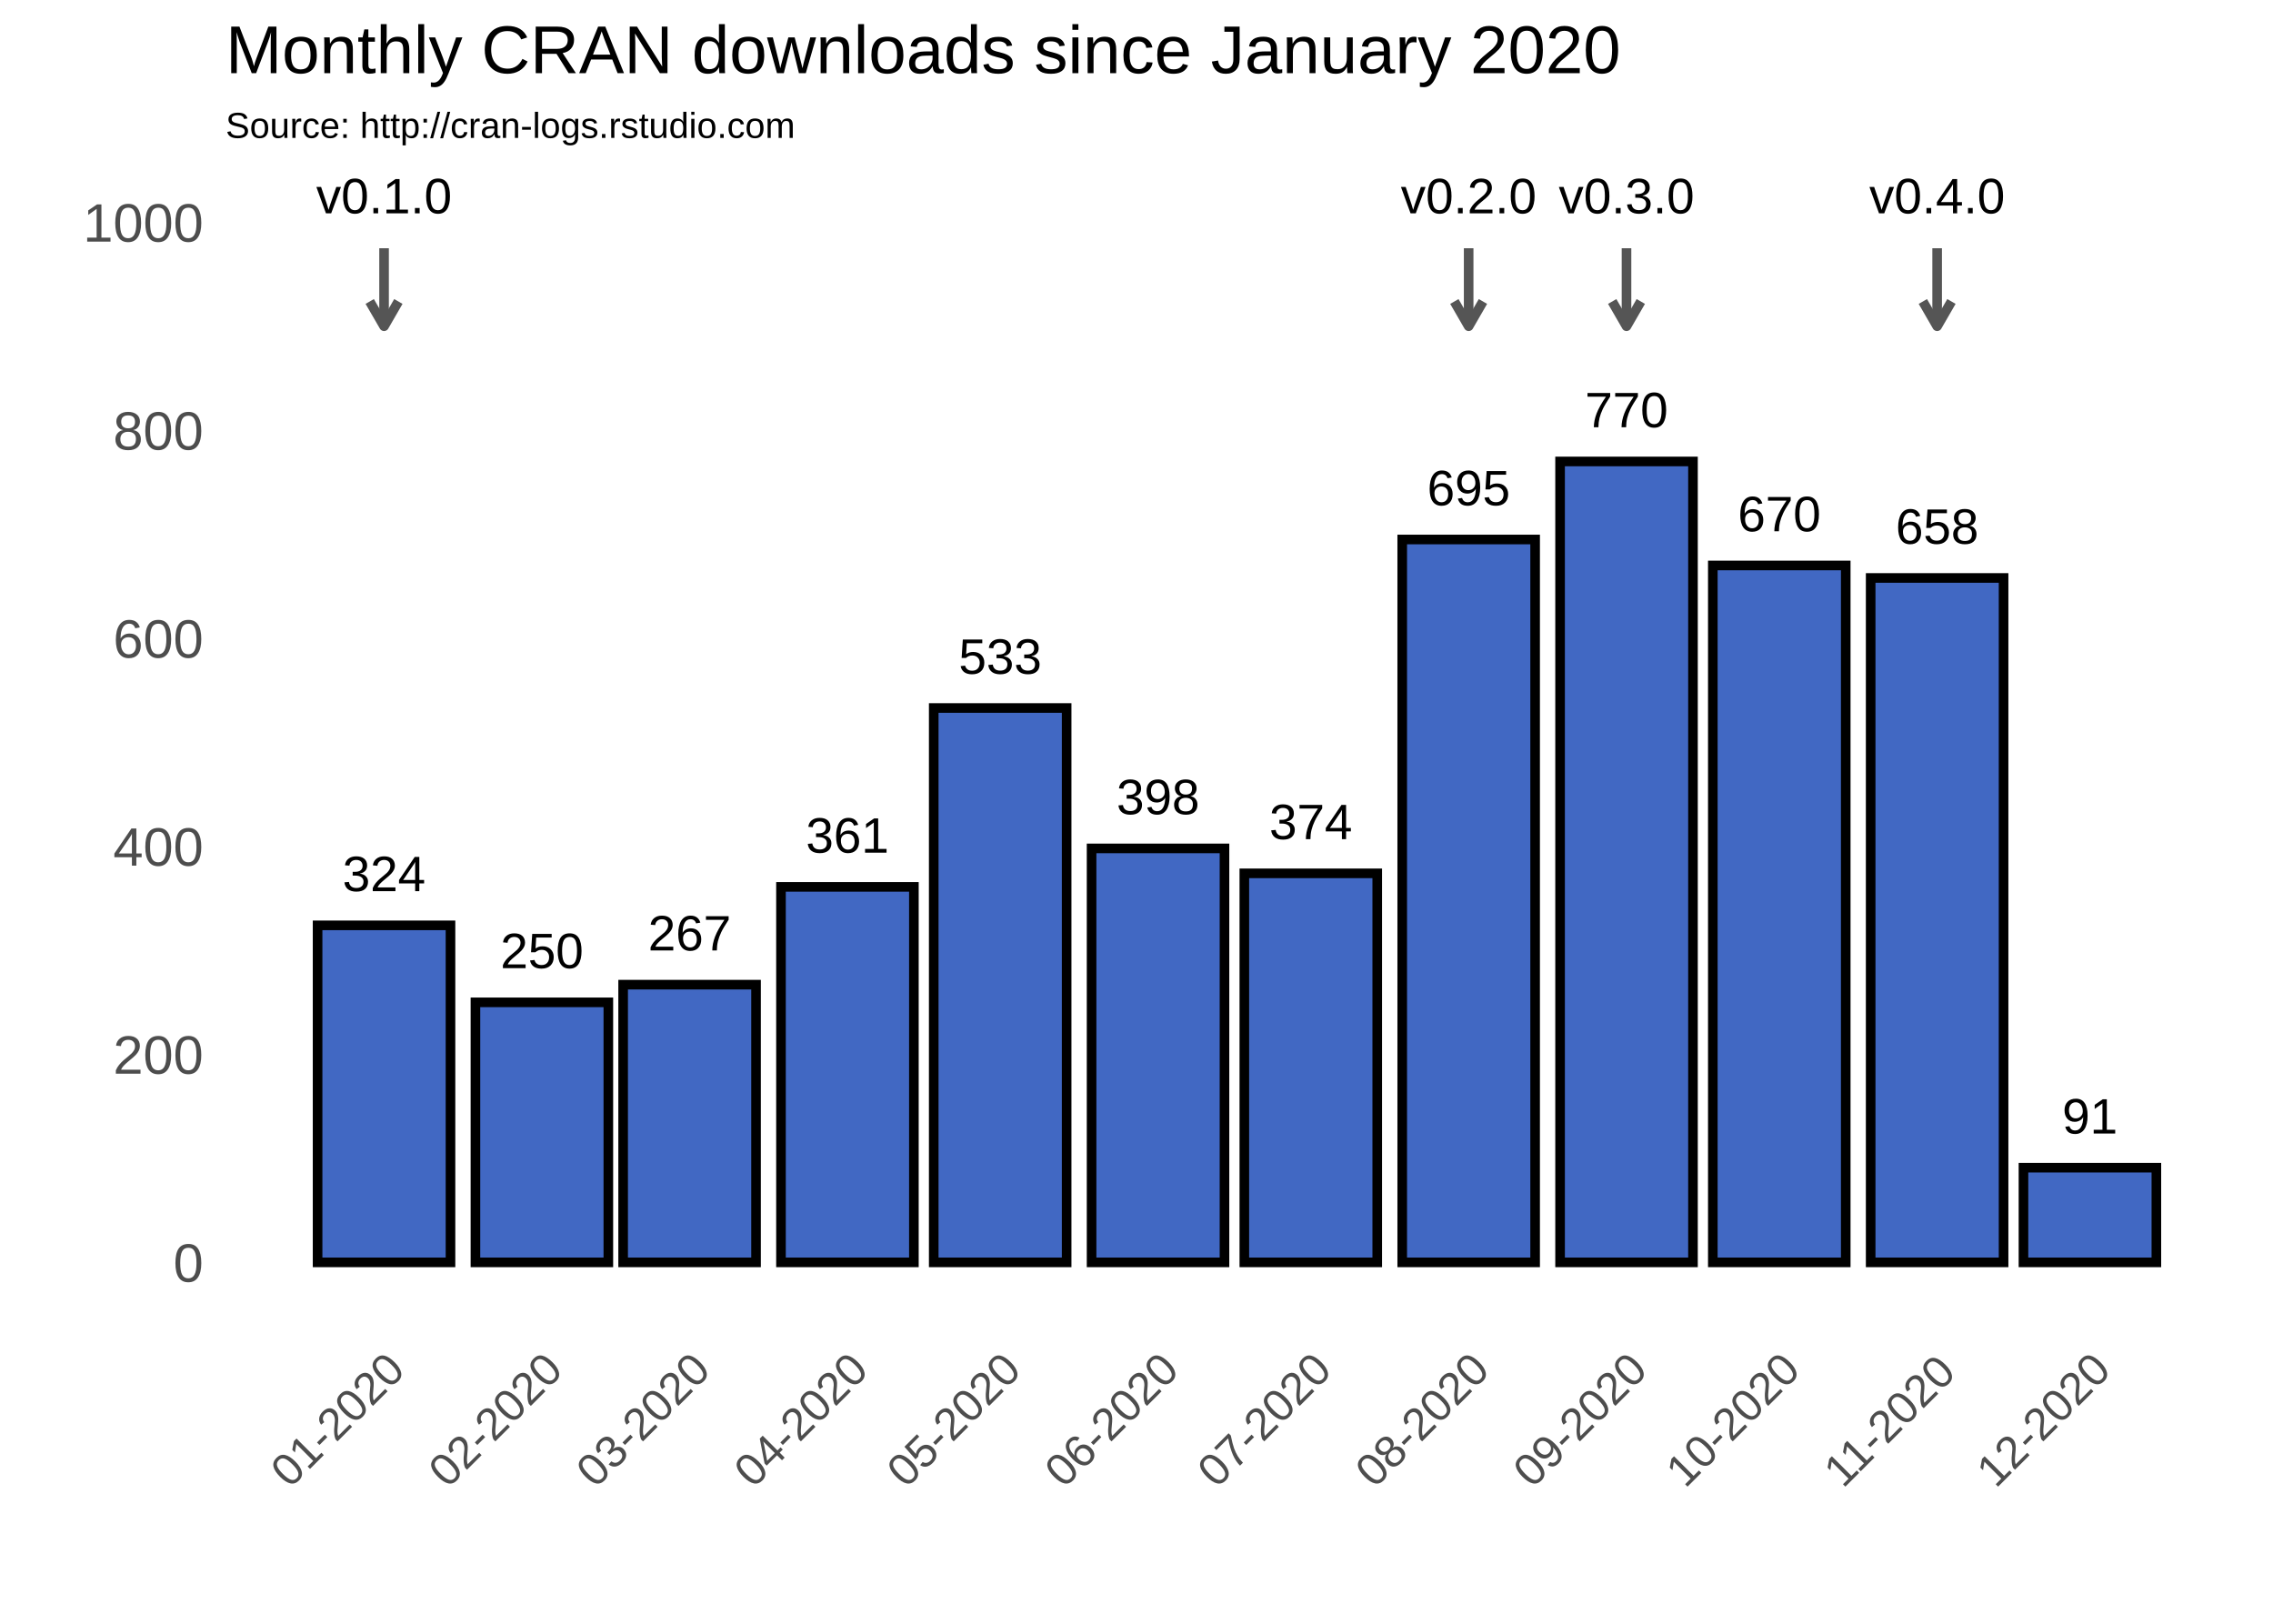
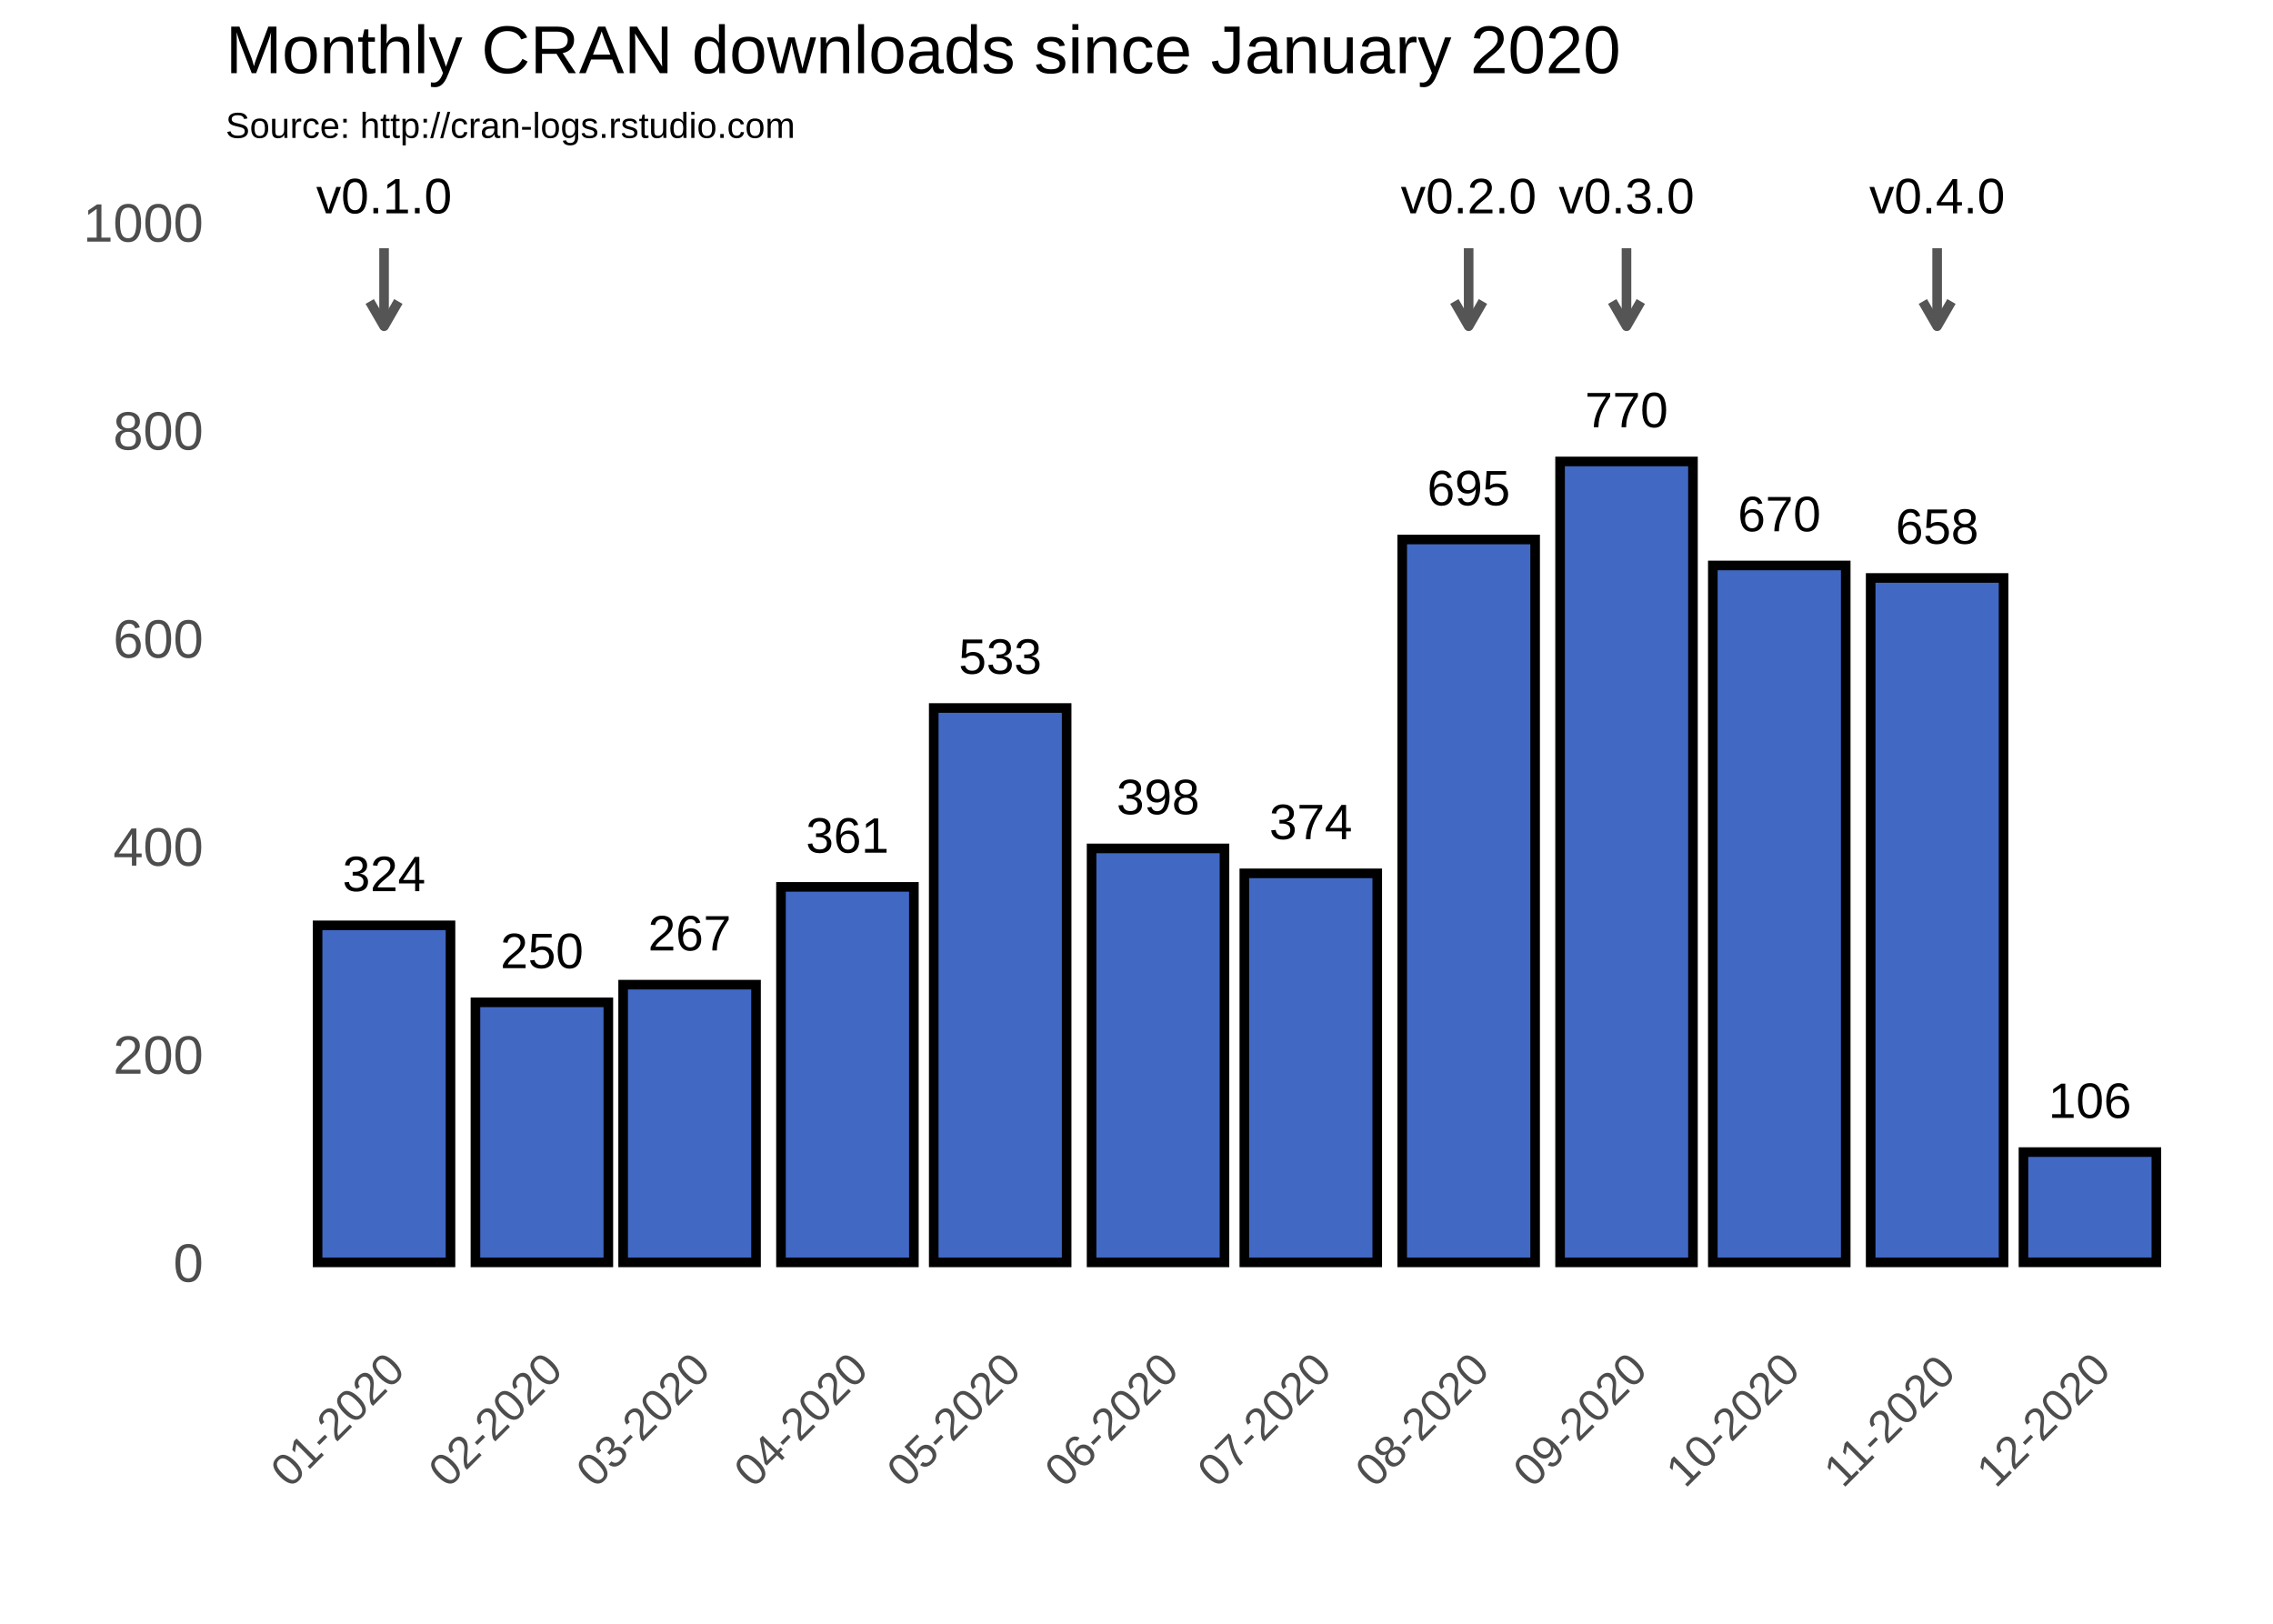
<svg xmlns="http://www.w3.org/2000/svg" viewBox="0 0 504.00 360.00">
  <defs>
    <style type="text/css">
    line, polyline, polygon, path, rect, circle {
      fill: none;
      stroke: #000000;
      stroke-linecap: round;
      stroke-linejoin: round;
      stroke-miterlimit: 10.00;
    }
  </style>
  </defs>
  <rect width="100%" height="100%" style="stroke: none; fill: #FFFFFF;" />
  <rect x="0.00" y="0" width="504.00" height="360.00" style="stroke-width: 1.07; stroke: #FFFFFF; fill: #FFFFFF;" />
  <defs>
    <clipPath id="cpNTAuMDN8NDk4LjUyfDI5MS40MXwzNy43NA==">
      <rect x="50.03" y="37.74" width="448.49" height="253.67" />
    </clipPath>
  </defs>
  <polyline points="50.03,256.82 498.52,256.82 " style="stroke-width: 0.53; stroke: #FFFFFF; stroke-linecap: butt;" clip-path="url(#cpNTAuMDN8NDk4LjUyfDI5MS40MXwzNy43NA==)" />
  <polyline points="50.03,210.70 498.52,210.70 " style="stroke-width: 0.53; stroke: #FFFFFF; stroke-linecap: butt;" clip-path="url(#cpNTAuMDN8NDk4LjUyfDI5MS40MXwzNy43NA==)" />
  <polyline points="50.03,164.58 498.52,164.58 " style="stroke-width: 0.53; stroke: #FFFFFF; stroke-linecap: butt;" clip-path="url(#cpNTAuMDN8NDk4LjUyfDI5MS40MXwzNy43NA==)" />
  <polyline points="50.03,118.45 498.52,118.45 " style="stroke-width: 0.53; stroke: #FFFFFF; stroke-linecap: butt;" clip-path="url(#cpNTAuMDN8NDk4LjUyfDI5MS40MXwzNy43NA==)" />
  <polyline points="50.03,72.33 498.52,72.33 " style="stroke-width: 0.53; stroke: #FFFFFF; stroke-linecap: butt;" clip-path="url(#cpNTAuMDN8NDk4LjUyfDI5MS40MXwzNy43NA==)" />
  <polyline points="50.15,291.41 50.15,37.74 " style="stroke-width: 0.53; stroke: #FFFFFF; stroke-linecap: butt;" clip-path="url(#cpNTAuMDN8NDk4LjUyfDI5MS40MXwzNy43NA==)" />
  <polyline points="67.65,291.41 67.65,37.74 " style="stroke-width: 0.53; stroke: #FFFFFF; stroke-linecap: butt;" clip-path="url(#cpNTAuMDN8NDk4LjUyfDI5MS40MXwzNy43NA==)" />
  <polyline points="102.66,291.41 102.66,37.74 " style="stroke-width: 0.53; stroke: #FFFFFF; stroke-linecap: butt;" clip-path="url(#cpNTAuMDN8NDk4LjUyfDI5MS40MXwzNy43NA==)" />
  <polyline points="136.53,291.41 136.53,37.74 " style="stroke-width: 0.53; stroke: #FFFFFF; stroke-linecap: butt;" clip-path="url(#cpNTAuMDN8NDk4LjUyfDI5MS40MXwzNy43NA==)" />
  <polyline points="170.40,291.41 170.40,37.74 " style="stroke-width: 0.53; stroke: #FFFFFF; stroke-linecap: butt;" clip-path="url(#cpNTAuMDN8NDk4LjUyfDI5MS40MXwzNy43NA==)" />
  <polyline points="204.84,291.41 204.84,37.74 " style="stroke-width: 0.53; stroke: #FFFFFF; stroke-linecap: butt;" clip-path="url(#cpNTAuMDN8NDk4LjUyfDI5MS40MXwzNy43NA==)" />
  <polyline points="239.28,291.41 239.28,37.74 " style="stroke-width: 0.53; stroke: #FFFFFF; stroke-linecap: butt;" clip-path="url(#cpNTAuMDN8NDk4LjUyfDI5MS40MXwzNy43NA==)" />
  <polyline points="273.71,291.41 273.71,37.74 " style="stroke-width: 0.53; stroke: #FFFFFF; stroke-linecap: butt;" clip-path="url(#cpNTAuMDN8NDk4LjUyfDI5MS40MXwzNy43NA==)" />
  <polyline points="308.15,291.41 308.15,37.74 " style="stroke-width: 0.53; stroke: #FFFFFF; stroke-linecap: butt;" clip-path="url(#cpNTAuMDN8NDk4LjUyfDI5MS40MXwzNy43NA==)" />
  <polyline points="343.15,291.41 343.15,37.74 " style="stroke-width: 0.53; stroke: #FFFFFF; stroke-linecap: butt;" clip-path="url(#cpNTAuMDN8NDk4LjUyfDI5MS40MXwzNy43NA==)" />
  <polyline points="377.59,291.41 377.59,37.74 " style="stroke-width: 0.53; stroke: #FFFFFF; stroke-linecap: butt;" clip-path="url(#cpNTAuMDN8NDk4LjUyfDI5MS40MXwzNy43NA==)" />
  <polyline points="412.03,291.41 412.03,37.74 " style="stroke-width: 0.53; stroke: #FFFFFF; stroke-linecap: butt;" clip-path="url(#cpNTAuMDN8NDk4LjUyfDI5MS40MXwzNy43NA==)" />
  <polyline points="446.46,291.41 446.46,37.74 " style="stroke-width: 0.53; stroke: #FFFFFF; stroke-linecap: butt;" clip-path="url(#cpNTAuMDN8NDk4LjUyfDI5MS40MXwzNy43NA==)" />
  <polyline points="480.90,291.41 480.90,37.74 " style="stroke-width: 0.53; stroke: #FFFFFF; stroke-linecap: butt;" clip-path="url(#cpNTAuMDN8NDk4LjUyfDI5MS40MXwzNy43NA==)" />
  <polyline points="498.40,291.41 498.40,37.74 " style="stroke-width: 0.53; stroke: #FFFFFF; stroke-linecap: butt;" clip-path="url(#cpNTAuMDN8NDk4LjUyfDI5MS40MXwzNy43NA==)" />
  <polyline points="50.03,279.88 498.52,279.88 " style="stroke-width: 1.07; stroke: #FFFFFF; stroke-linecap: butt;" clip-path="url(#cpNTAuMDN8NDk4LjUyfDI5MS40MXwzNy43NA==)" />
  <polyline points="50.03,233.76 498.52,233.76 " style="stroke-width: 1.07; stroke: #FFFFFF; stroke-linecap: butt;" clip-path="url(#cpNTAuMDN8NDk4LjUyfDI5MS40MXwzNy43NA==)" />
  <polyline points="50.03,187.64 498.52,187.64 " style="stroke-width: 1.07; stroke: #FFFFFF; stroke-linecap: butt;" clip-path="url(#cpNTAuMDN8NDk4LjUyfDI5MS40MXwzNy43NA==)" />
  <polyline points="50.03,141.51 498.52,141.51 " style="stroke-width: 1.07; stroke: #FFFFFF; stroke-linecap: butt;" clip-path="url(#cpNTAuMDN8NDk4LjUyfDI5MS40MXwzNy43NA==)" />
  <polyline points="50.03,95.39 498.52,95.39 " style="stroke-width: 1.07; stroke: #FFFFFF; stroke-linecap: butt;" clip-path="url(#cpNTAuMDN8NDk4LjUyfDI5MS40MXwzNy43NA==)" />
  <polyline points="50.03,49.27 498.52,49.27 " style="stroke-width: 1.07; stroke: #FFFFFF; stroke-linecap: butt;" clip-path="url(#cpNTAuMDN8NDk4LjUyfDI5MS40MXwzNy43NA==)" />
  <polyline points="85.16,291.41 85.16,37.74 " style="stroke-width: 1.07; stroke: #FFFFFF; stroke-linecap: butt;" clip-path="url(#cpNTAuMDN8NDk4LjUyfDI5MS40MXwzNy43NA==)" />
  <polyline points="120.16,291.41 120.16,37.74 " style="stroke-width: 1.07; stroke: #FFFFFF; stroke-linecap: butt;" clip-path="url(#cpNTAuMDN8NDk4LjUyfDI5MS40MXwzNy43NA==)" />
  <polyline points="152.90,291.41 152.90,37.74 " style="stroke-width: 1.07; stroke: #FFFFFF; stroke-linecap: butt;" clip-path="url(#cpNTAuMDN8NDk4LjUyfDI5MS40MXwzNy43NA==)" />
  <polyline points="187.90,291.41 187.90,37.74 " style="stroke-width: 1.07; stroke: #FFFFFF; stroke-linecap: butt;" clip-path="url(#cpNTAuMDN8NDk4LjUyfDI5MS40MXwzNy43NA==)" />
  <polyline points="221.78,291.41 221.78,37.74 " style="stroke-width: 1.07; stroke: #FFFFFF; stroke-linecap: butt;" clip-path="url(#cpNTAuMDN8NDk4LjUyfDI5MS40MXwzNy43NA==)" />
  <polyline points="256.78,291.41 256.78,37.74 " style="stroke-width: 1.07; stroke: #FFFFFF; stroke-linecap: butt;" clip-path="url(#cpNTAuMDN8NDk4LjUyfDI5MS40MXwzNy43NA==)" />
  <polyline points="290.65,291.41 290.65,37.74 " style="stroke-width: 1.07; stroke: #FFFFFF; stroke-linecap: butt;" clip-path="url(#cpNTAuMDN8NDk4LjUyfDI5MS40MXwzNy43NA==)" />
  <polyline points="325.65,291.41 325.65,37.74 " style="stroke-width: 1.07; stroke: #FFFFFF; stroke-linecap: butt;" clip-path="url(#cpNTAuMDN8NDk4LjUyfDI5MS40MXwzNy43NA==)" />
  <polyline points="360.65,291.41 360.65,37.74 " style="stroke-width: 1.07; stroke: #FFFFFF; stroke-linecap: butt;" clip-path="url(#cpNTAuMDN8NDk4LjUyfDI5MS40MXwzNy43NA==)" />
  <polyline points="394.53,291.41 394.53,37.74 " style="stroke-width: 1.07; stroke: #FFFFFF; stroke-linecap: butt;" clip-path="url(#cpNTAuMDN8NDk4LjUyfDI5MS40MXwzNy43NA==)" />
  <polyline points="429.53,291.41 429.53,37.74 " style="stroke-width: 1.07; stroke: #FFFFFF; stroke-linecap: butt;" clip-path="url(#cpNTAuMDN8NDk4LjUyfDI5MS40MXwzNy43NA==)" />
  <polyline points="463.40,291.41 463.40,37.74 " style="stroke-width: 1.07; stroke: #FFFFFF; stroke-linecap: butt;" clip-path="url(#cpNTAuMDN8NDk4LjUyfDI5MS40MXwzNy43NA==)" />
  <rect x="70.42" y="205.16" width="29.47" height="74.72" style="stroke-width: 2.13; stroke-linecap: square; stroke-linejoin: miter; fill: #4168C3;" clip-path="url(#cpNTAuMDN8NDk4LjUyfDI5MS40MXwzNy43NA==)" />
  <rect x="105.42" y="222.23" width="29.47" height="57.65" style="stroke-width: 2.13; stroke-linecap: square; stroke-linejoin: miter; fill: #4168C3;" clip-path="url(#cpNTAuMDN8NDk4LjUyfDI5MS40MXwzNy43NA==)" />
  <rect x="138.17" y="218.31" width="29.47" height="61.57" style="stroke-width: 2.13; stroke-linecap: square; stroke-linejoin: miter; fill: #4168C3;" clip-path="url(#cpNTAuMDN8NDk4LjUyfDI5MS40MXwzNy43NA==)" />
  <rect x="173.17" y="196.63" width="29.47" height="83.25" style="stroke-width: 2.13; stroke-linecap: square; stroke-linejoin: miter; fill: #4168C3;" clip-path="url(#cpNTAuMDN8NDk4LjUyfDI5MS40MXwzNy43NA==)" />
  <rect x="207.04" y="156.97" width="29.47" height="122.91" style="stroke-width: 2.13; stroke-linecap: square; stroke-linejoin: miter; fill: #4168C3;" clip-path="url(#cpNTAuMDN8NDk4LjUyfDI5MS40MXwzNy43NA==)" />
  <rect x="242.04" y="188.10" width="29.47" height="91.78" style="stroke-width: 2.13; stroke-linecap: square; stroke-linejoin: miter; fill: #4168C3;" clip-path="url(#cpNTAuMDN8NDk4LjUyfDI5MS40MXwzNy43NA==)" />
  <rect x="275.91" y="193.63" width="29.47" height="86.25" style="stroke-width: 2.13; stroke-linecap: square; stroke-linejoin: miter; fill: #4168C3;" clip-path="url(#cpNTAuMDN8NDk4LjUyfDI5MS40MXwzNy43NA==)" />
  <rect x="310.92" y="119.61" width="29.47" height="160.27" style="stroke-width: 2.13; stroke-linecap: square; stroke-linejoin: miter; fill: #4168C3;" clip-path="url(#cpNTAuMDN8NDk4LjUyfDI5MS40MXwzNy43NA==)" />
  <rect x="345.92" y="102.31" width="29.47" height="177.57" style="stroke-width: 2.13; stroke-linecap: square; stroke-linejoin: miter; fill: #4168C3;" clip-path="url(#cpNTAuMDN8NDk4LjUyfDI5MS40MXwzNy43NA==)" />
  <rect x="379.79" y="125.37" width="29.47" height="154.51" style="stroke-width: 2.13; stroke-linecap: square; stroke-linejoin: miter; fill: #4168C3;" clip-path="url(#cpNTAuMDN8NDk4LjUyfDI5MS40MXwzNy43NA==)" />
  <rect x="414.79" y="128.14" width="29.47" height="151.74" style="stroke-width: 2.13; stroke-linecap: square; stroke-linejoin: miter; fill: #4168C3;" clip-path="url(#cpNTAuMDN8NDk4LjUyfDI5MS40MXwzNy43NA==)" />
-   <rect x="448.67" y="258.89" width="29.47" height="20.99" style="stroke-width: 2.13; stroke-linecap: square; stroke-linejoin: miter; fill: #4168C3;" clip-path="url(#cpNTAuMDN8NDk4LjUyfDI5MS40MXwzNy43NA==)" />
+   <rect x="448.67" y="255.43" width="29.47" height="24.44" style="stroke-width: 2.13; stroke-linecap: square; stroke-linejoin: miter; fill: #4168C3;" clip-path="url(#cpNTAuMDN8NDk4LjUyfDI5MS40MXwzNy43NA==)" />
  <g clip-path="url(#cpNTAuMDN8NDk4LjUyfDI5MS40MXwzNy43NA==)">
    <text x="75.95" y="197.58" style="font-size: 11.04px; font-family: Arial;" textLength="18.42px" lengthAdjust="spacingAndGlyphs">324</text>
  </g>
  <g clip-path="url(#cpNTAuMDN8NDk4LjUyfDI5MS40MXwzNy43NA==)">
    <text x="110.95" y="214.65" style="font-size: 11.04px; font-family: Arial;" textLength="18.42px" lengthAdjust="spacingAndGlyphs">250</text>
  </g>
  <g clip-path="url(#cpNTAuMDN8NDk4LjUyfDI5MS40MXwzNy43NA==)">
    <text x="143.69" y="210.73" style="font-size: 11.04px; font-family: Arial;" textLength="18.42px" lengthAdjust="spacingAndGlyphs">267</text>
  </g>
  <g clip-path="url(#cpNTAuMDN8NDk4LjUyfDI5MS40MXwzNy43NA==)">
    <text x="178.69" y="189.05" style="font-size: 11.04px; font-family: Arial;" textLength="18.42px" lengthAdjust="spacingAndGlyphs">361</text>
  </g>
  <g clip-path="url(#cpNTAuMDN8NDk4LjUyfDI5MS40MXwzNy43NA==)">
    <text x="212.57" y="149.39" style="font-size: 11.04px; font-family: Arial;" textLength="18.42px" lengthAdjust="spacingAndGlyphs">533</text>
  </g>
  <g clip-path="url(#cpNTAuMDN8NDk4LjUyfDI5MS40MXwzNy43NA==)">
    <text x="247.57" y="180.52" style="font-size: 11.04px; font-family: Arial;" textLength="18.42px" lengthAdjust="spacingAndGlyphs">398</text>
  </g>
  <g clip-path="url(#cpNTAuMDN8NDk4LjUyfDI5MS40MXwzNy43NA==)">
    <text x="281.44" y="186.05" style="font-size: 11.04px; font-family: Arial;" textLength="18.42px" lengthAdjust="spacingAndGlyphs">374</text>
  </g>
  <g clip-path="url(#cpNTAuMDN8NDk4LjUyfDI5MS40MXwzNy43NA==)">
    <text x="316.44" y="112.03" style="font-size: 11.04px; font-family: Arial;" textLength="18.42px" lengthAdjust="spacingAndGlyphs">695</text>
  </g>
  <g clip-path="url(#cpNTAuMDN8NDk4LjUyfDI5MS40MXwzNy43NA==)">
    <text x="351.44" y="94.73" style="font-size: 11.04px; font-family: Arial;" textLength="18.42px" lengthAdjust="spacingAndGlyphs">770</text>
  </g>
  <g clip-path="url(#cpNTAuMDN8NDk4LjUyfDI5MS40MXwzNy43NA==)">
    <text x="385.32" y="117.79" style="font-size: 11.04px; font-family: Arial;" textLength="18.42px" lengthAdjust="spacingAndGlyphs">670</text>
  </g>
  <g clip-path="url(#cpNTAuMDN8NDk4LjUyfDI5MS40MXwzNy43NA==)">
    <text x="420.32" y="120.56" style="font-size: 11.04px; font-family: Arial;" textLength="18.42px" lengthAdjust="spacingAndGlyphs">658</text>
  </g>
  <g clip-path="url(#cpNTAuMDN8NDk4LjUyfDI5MS40MXwzNy43NA==)">
-     <text x="457.26" y="251.31" style="font-size: 11.04px; font-family: Arial;" textLength="12.28px" lengthAdjust="spacingAndGlyphs">91</text>
+     <text x="454.19" y="247.85" style="font-size: 11.04px; font-family: Arial;" textLength="18.42px" lengthAdjust="spacingAndGlyphs">106</text>
  </g>
  <line x1="85.16" y1="55.04" x2="85.16" y2="72.33" style="stroke-width: 2.13; stroke: #555555; stroke-linecap: butt;" clip-path="url(#cpNTAuMDN8NDk4LjUyfDI5MS40MXwzNy43NA==)" />
  <polyline points="81.98,66.84 85.16,72.33 88.33,66.84 " style="stroke-width: 2.13; stroke: #555555; stroke-linecap: butt;" clip-path="url(#cpNTAuMDN8NDk4LjUyfDI5MS40MXwzNy43NA==)" />
  <line x1="325.65" y1="55.04" x2="325.65" y2="72.33" style="stroke-width: 2.13; stroke: #555555; stroke-linecap: butt;" clip-path="url(#cpNTAuMDN8NDk4LjUyfDI5MS40MXwzNy43NA==)" />
  <polyline points="322.48,66.84 325.65,72.33 328.82,66.84 " style="stroke-width: 2.13; stroke: #555555; stroke-linecap: butt;" clip-path="url(#cpNTAuMDN8NDk4LjUyfDI5MS40MXwzNy43NA==)" />
  <line x1="360.65" y1="55.04" x2="360.65" y2="72.33" style="stroke-width: 2.13; stroke: #555555; stroke-linecap: butt;" clip-path="url(#cpNTAuMDN8NDk4LjUyfDI5MS40MXwzNy43NA==)" />
  <polyline points="357.48,66.84 360.65,72.33 363.82,66.84 " style="stroke-width: 2.13; stroke: #555555; stroke-linecap: butt;" clip-path="url(#cpNTAuMDN8NDk4LjUyfDI5MS40MXwzNy43NA==)" />
  <line x1="429.53" y1="55.04" x2="429.53" y2="72.33" style="stroke-width: 2.13; stroke: #555555; stroke-linecap: butt;" clip-path="url(#cpNTAuMDN8NDk4LjUyfDI5MS40MXwzNy43NA==)" />
  <polyline points="426.36,66.84 429.53,72.33 432.70,66.84 " style="stroke-width: 2.13; stroke: #555555; stroke-linecap: butt;" clip-path="url(#cpNTAuMDN8NDk4LjUyfDI5MS40MXwzNy43NA==)" />
  <g clip-path="url(#cpNTAuMDN8NDk4LjUyfDI5MS40MXwzNy43NA==)">
    <text x="70.12" y="47.30" style="font-size: 11.04px; font-family: Arial;" textLength="30.07px" lengthAdjust="spacingAndGlyphs">v0.1.0</text>
  </g>
  <g clip-path="url(#cpNTAuMDN8NDk4LjUyfDI5MS40MXwzNy43NA==)">
    <text x="310.61" y="47.30" style="font-size: 11.04px; font-family: Arial;" textLength="30.07px" lengthAdjust="spacingAndGlyphs">v0.2.0</text>
  </g>
  <g clip-path="url(#cpNTAuMDN8NDk4LjUyfDI5MS40MXwzNy43NA==)">
    <text x="345.62" y="47.30" style="font-size: 11.04px; font-family: Arial;" textLength="30.07px" lengthAdjust="spacingAndGlyphs">v0.3.0</text>
  </g>
  <g clip-path="url(#cpNTAuMDN8NDk4LjUyfDI5MS40MXwzNy43NA==)">
    <text x="414.49" y="47.30" style="font-size: 11.04px; font-family: Arial;" textLength="30.07px" lengthAdjust="spacingAndGlyphs">v0.4.0</text>
  </g>
  <defs>
    <clipPath id="cpMC4wMHw1MDQuMDB8MzYwLjAwfDAuMDA=">
      <rect x="0.00" y="0.00" width="504.00" height="360.00" />
    </clipPath>
  </defs>
  <g clip-path="url(#cpMC4wMHw1MDQuMDB8MzYwLjAwfDAuMDA=)">
    <text x="38.43" y="284.17" style="font-size: 12.00px; fill: #4D4D4D; font-family: Arial;" textLength="6.67px" lengthAdjust="spacingAndGlyphs">0</text>
  </g>
  <g clip-path="url(#cpMC4wMHw1MDQuMDB8MzYwLjAwfDAuMDA=)">
    <text x="25.08" y="238.05" style="font-size: 12.00px; fill: #4D4D4D; font-family: Arial;" textLength="20.02px" lengthAdjust="spacingAndGlyphs">200</text>
  </g>
  <g clip-path="url(#cpMC4wMHw1MDQuMDB8MzYwLjAwfDAuMDA=)">
    <text x="25.08" y="191.93" style="font-size: 12.00px; fill: #4D4D4D; font-family: Arial;" textLength="20.02px" lengthAdjust="spacingAndGlyphs">400</text>
  </g>
  <g clip-path="url(#cpMC4wMHw1MDQuMDB8MzYwLjAwfDAuMDA=)">
    <text x="25.08" y="145.81" style="font-size: 12.00px; fill: #4D4D4D; font-family: Arial;" textLength="20.02px" lengthAdjust="spacingAndGlyphs">600</text>
  </g>
  <g clip-path="url(#cpMC4wMHw1MDQuMDB8MzYwLjAwfDAuMDA=)">
    <text x="25.08" y="99.69" style="font-size: 12.00px; fill: #4D4D4D; font-family: Arial;" textLength="20.02px" lengthAdjust="spacingAndGlyphs">800</text>
  </g>
  <g clip-path="url(#cpMC4wMHw1MDQuMDB8MzYwLjAwfDAuMDA=)">
    <text x="18.41" y="53.57" style="font-size: 12.00px; fill: #4D4D4D; font-family: Arial;" textLength="26.70px" lengthAdjust="spacingAndGlyphs">1000</text>
  </g>
  <g clip-path="url(#cpMC4wMHw1MDQuMDB8MzYwLjAwfDAuMDA=)">
    <text transform="translate(64.27,330.14) rotate(-45)" style="font-size: 10.00px; fill: #4D4D4D; font-family: Arial;" textLength="36.70px" lengthAdjust="spacingAndGlyphs">01-2020</text>
  </g>
  <g clip-path="url(#cpMC4wMHw1MDQuMDB8MzYwLjAwfDAuMDA=)">
    <text transform="translate(99.27,330.14) rotate(-45)" style="font-size: 10.00px; fill: #4D4D4D; font-family: Arial;" textLength="36.70px" lengthAdjust="spacingAndGlyphs">02-2020</text>
  </g>
  <g clip-path="url(#cpMC4wMHw1MDQuMDB8MzYwLjAwfDAuMDA=)">
    <text transform="translate(132.01,330.14) rotate(-45)" style="font-size: 10.00px; fill: #4D4D4D; font-family: Arial;" textLength="36.70px" lengthAdjust="spacingAndGlyphs">03-2020</text>
  </g>
  <g clip-path="url(#cpMC4wMHw1MDQuMDB8MzYwLjAwfDAuMDA=)">
    <text transform="translate(167.01,330.14) rotate(-45)" style="font-size: 10.00px; fill: #4D4D4D; font-family: Arial;" textLength="36.70px" lengthAdjust="spacingAndGlyphs">04-2020</text>
  </g>
  <g clip-path="url(#cpMC4wMHw1MDQuMDB8MzYwLjAwfDAuMDA=)">
    <text transform="translate(200.89,330.14) rotate(-45)" style="font-size: 10.00px; fill: #4D4D4D; font-family: Arial;" textLength="36.70px" lengthAdjust="spacingAndGlyphs">05-2020</text>
  </g>
  <g clip-path="url(#cpMC4wMHw1MDQuMDB8MzYwLjAwfDAuMDA=)">
    <text transform="translate(235.89,330.14) rotate(-45)" style="font-size: 10.00px; fill: #4D4D4D; font-family: Arial;" textLength="36.70px" lengthAdjust="spacingAndGlyphs">06-2020</text>
  </g>
  <g clip-path="url(#cpMC4wMHw1MDQuMDB8MzYwLjAwfDAuMDA=)">
    <text transform="translate(269.76,330.14) rotate(-45)" style="font-size: 10.00px; fill: #4D4D4D; font-family: Arial;" textLength="36.70px" lengthAdjust="spacingAndGlyphs">07-2020</text>
  </g>
  <g clip-path="url(#cpMC4wMHw1MDQuMDB8MzYwLjAwfDAuMDA=)">
    <text transform="translate(304.76,330.14) rotate(-45)" style="font-size: 10.00px; fill: #4D4D4D; font-family: Arial;" textLength="36.70px" lengthAdjust="spacingAndGlyphs">08-2020</text>
  </g>
  <g clip-path="url(#cpMC4wMHw1MDQuMDB8MzYwLjAwfDAuMDA=)">
    <text transform="translate(339.76,330.14) rotate(-45)" style="font-size: 10.00px; fill: #4D4D4D; font-family: Arial;" textLength="36.70px" lengthAdjust="spacingAndGlyphs">09-2020</text>
  </g>
  <g clip-path="url(#cpMC4wMHw1MDQuMDB8MzYwLjAwfDAuMDA=)">
    <text transform="translate(373.64,330.14) rotate(-45)" style="font-size: 10.00px; fill: #4D4D4D; font-family: Arial;" textLength="36.70px" lengthAdjust="spacingAndGlyphs">10-2020</text>
  </g>
  <g clip-path="url(#cpMC4wMHw1MDQuMDB8MzYwLjAwfDAuMDA=)">
    <text transform="translate(408.64,330.14) rotate(-45)" style="font-size: 10.00px; fill: #4D4D4D; font-family: Arial;" textLength="36.70px" lengthAdjust="spacingAndGlyphs">11-2020</text>
  </g>
  <g clip-path="url(#cpMC4wMHw1MDQuMDB8MzYwLjAwfDAuMDA=)">
    <text transform="translate(442.51,330.14) rotate(-45)" style="font-size: 10.00px; fill: #4D4D4D; font-family: Arial;" textLength="36.70px" lengthAdjust="spacingAndGlyphs">12-2020</text>
  </g>
  <g clip-path="url(#cpMC4wMHw1MDQuMDB8MzYwLjAwfDAuMDA=)">
    <text x="50.03" y="30.58" style="font-size: 8.00px; font-family: Arial;" textLength="126.28px" lengthAdjust="spacingAndGlyphs">Source: http://cran-logs.rstudio.com</text>
  </g>
  <g clip-path="url(#cpMC4wMHw1MDQuMDB8MzYwLjAwfDAuMDA=)">
    <text x="50.03" y="16.22" style="font-size: 15.00px; font-family: Arial;" textLength="309.33px" lengthAdjust="spacingAndGlyphs">Monthly CRAN downloads since January 2020</text>
  </g>
</svg>
